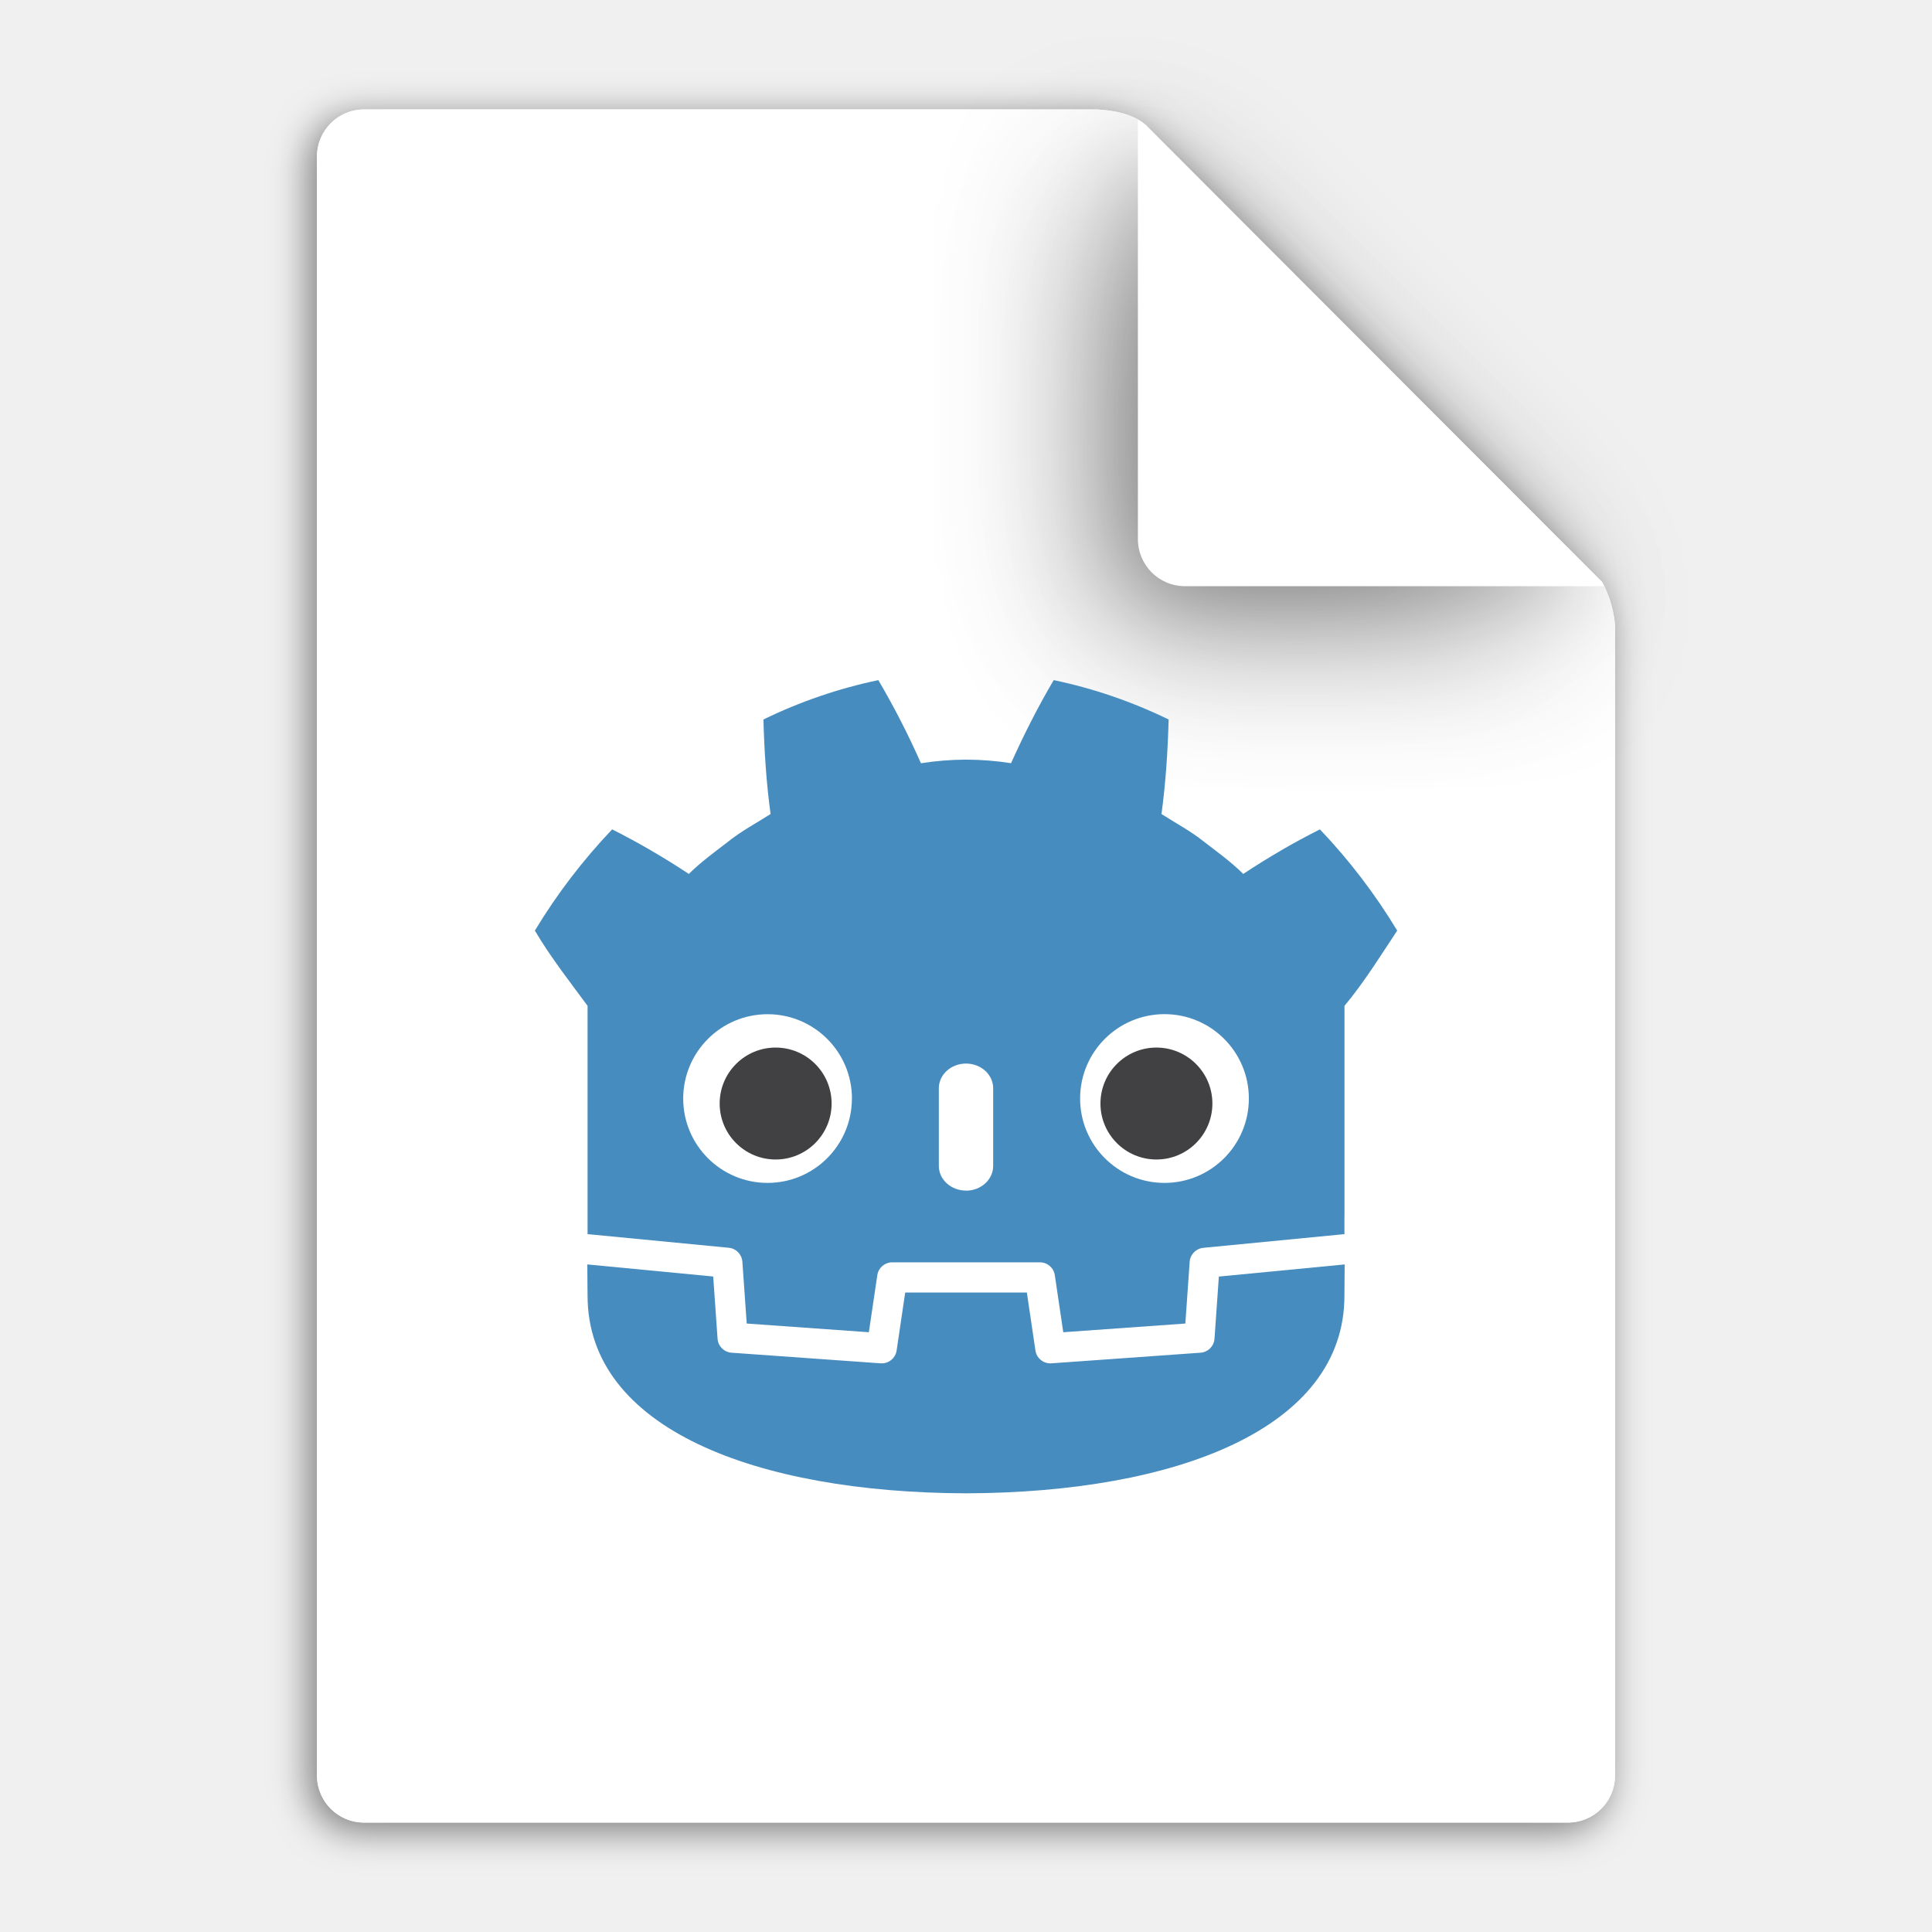
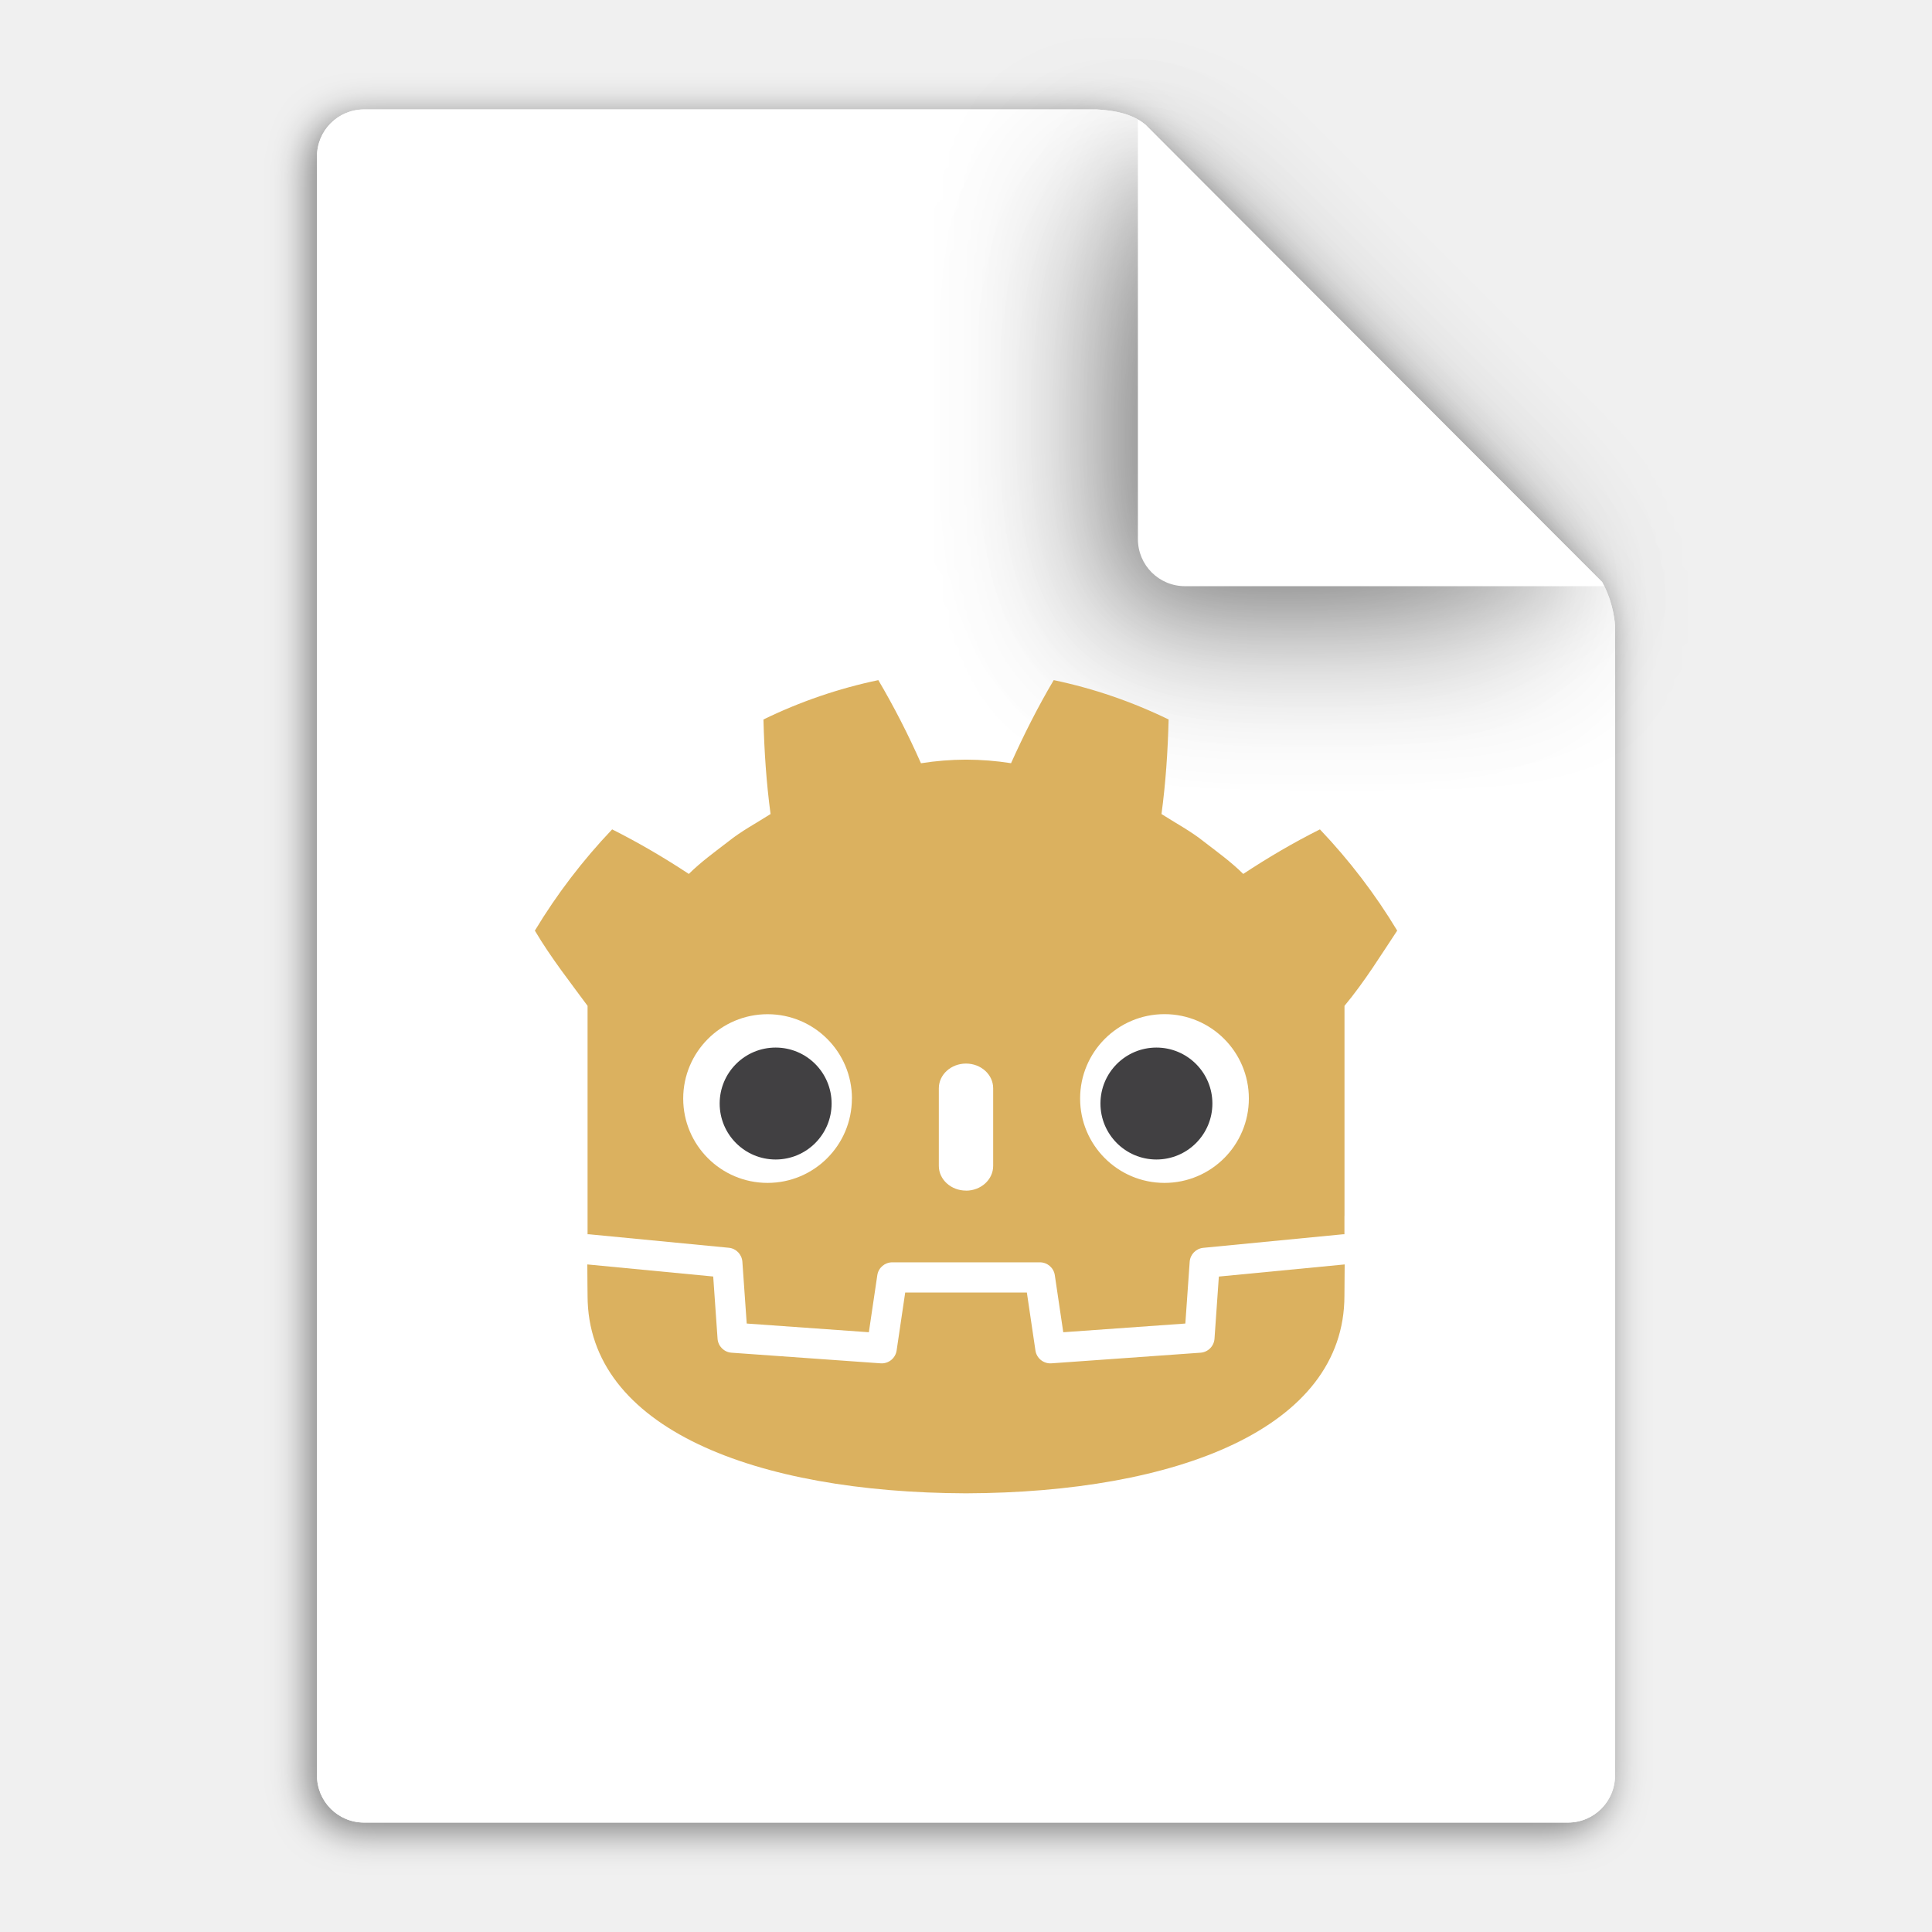
<svg xmlns="http://www.w3.org/2000/svg" xmlns:xlink="http://www.w3.org/1999/xlink" width="32" height="32">
  <defs>
    <filter id="d" width="1.076" height="1.057" x="-.041" y="-.026" color-interpolation-filters="sRGB">
      <feFlood flood-color="#000" flood-opacity=".502" result="flood" />
      <feGaussianBlur in="SourceGraphic" result="blur" stdDeviation="10" />
      <feOffset dx="-4" dy="4" in="blur" result="offset" />
      <feComposite in="flood" in2="offset" operator="in" result="comp1" />
      <feComposite in="SourceGraphic" in2="comp1" result="comp2" />
    </filter>
    <filter id="e" width="1.824" height="1.821" x="-.44" y="-.383" color-interpolation-filters="sRGB">
      <feFlood flood-color="#000" flood-opacity=".502" result="flood" />
      <feGaussianBlur in="SourceGraphic" result="blur" stdDeviation="20" />
      <feOffset dx="-10" dy="10" in="blur" result="offset" />
      <feComposite in="flood" in2="offset" operator="in" result="comp1" />
      <feComposite in="SourceGraphic" in2="comp1" result="fbSourceGraphic" />
      <feColorMatrix in="fbSourceGraphic" result="fbSourceGraphicAlpha" values="0 0 0 -1 0 0 0 0 -1 0 0 0 0 -1 0 0 0 0 1 0" />
      <feFlood flood-color="#000" flood-opacity=".2" result="flood" />
      <feGaussianBlur in="fbSourceGraphic" result="blur" stdDeviation="20" />
      <feOffset dx="-4" dy="4" in="blur" result="offset" />
      <feComposite in="flood" in2="offset" operator="in" result="comp1" />
      <feComposite in="fbSourceGraphic" in2="comp1" result="comp2" />
    </filter>
    <filter id="a" width="1.076" height="1.057" x="-.041" y="-.026" color-interpolation-filters="sRGB">
      <feFlood flood-color="#000" flood-opacity=".502" result="flood" />
      <feGaussianBlur in="SourceGraphic" result="blur" stdDeviation="10" />
      <feOffset dx="-4" dy="4" in="blur" result="offset" />
      <feComposite in="flood" in2="offset" operator="in" result="comp1" />
      <feComposite in="SourceGraphic" in2="comp1" result="comp2" />
    </filter>
    <filter id="b" width="2.262" height="2.261" x="-.68" y="-.582" color-interpolation-filters="sRGB">
      <feFlood flood-color="#000" flood-opacity=".4" result="flood" />
      <feGaussianBlur in="SourceGraphic" result="blur" stdDeviation="40" />
      <feOffset dx="-20" dy="20" in="blur" result="offset" />
      <feComposite in="flood" in2="offset" operator="in" result="comp1" />
      <feComposite in="SourceGraphic" in2="comp1" result="fbSourceGraphic" />
      <feColorMatrix in="fbSourceGraphic" result="fbSourceGraphicAlpha" values="0 0 0 -1 0 0 0 0 -1 0 0 0 0 -1 0 0 0 0 1 0" />
      <feFlood flood-color="#000" flood-opacity=".2" result="flood" />
      <feGaussianBlur in="fbSourceGraphic" result="blur" stdDeviation="20" />
      <feOffset dx="-4" dy="4" in="blur" result="offset" />
      <feComposite in="flood" in2="offset" operator="in" result="comp1" />
      <feComposite in="fbSourceGraphic" in2="comp1" result="comp2" />
    </filter>
    <path id="c" fill="none" d="M0 0H1024V1024H0z" />
  </defs>
  <path fill="#fff" d="m 193,58 c -13.85,-6.8e-5 -25,11.15 -25,25 v 858 c 0,13.85 11.15,25 25,25 h 638 c 13.85,0 25,-11.15 25,-25 0,0 -0.004,-609.403 -0.006,-609.404 -0.011,-0.54 -0.49,-11.635 -6.799,-23.109 L 727.166,186.282 607.137,66.078 C 600.033,60.162 590.478,58.524 581.41,58.002 Z" filter="url(#a)" transform="scale(.03125)" />
  <path fill="#fff" d="m 603.107,63.297 c -6.476,-3.684 -14.251,-4.866 -21.697,-5.295 L 193,58 c -13.85,-6.8e-5 -25,11.15 -25,25 v 858 c 0,13.85 11.15,25 25,25 h 638 c 13.85,0 25,-11.15 25,-25 0,0 -0.004,-609.403 -0.006,-609.404 -0.011,-0.505 -0.431,-10.253 -5.654,-20.904 H 628.107 c -13.85,0 -25,-11.15 -25,-25 z" transform="scale(.03125)" />
  <path fill="#fff" d="M 603.107,63.297 V 285.691 c 0,13.85 11.15,25 25,25 h 222.232 c -0.359,-0.732 -0.739,-1.468 -1.145,-2.205 L 727.166,186.281 607.137,66.078 c -1.27,-1.058 -2.619,-1.979 -4.029,-2.781 z" filter="url(#b)" transform="scale(.03125)" />
  <use xlink:href="#c" stroke-width=".8" transform="scale(.03125)" />
  <g stroke-width=".32">
    <path fill="#fff" d="m22.268 20.443s-.02-.128-.033-.127l-2.318.224a.377.377 0 0 0 -.34.35l-.064.912-1.793.128-.122-.827a.38.38 0 0 0 -.374-.323h-2.447a.38.38 0 0 0 -.374.323l-.122.827-1.793-.128-.064-.913a.377.377 0 0 0 -.34-.35l-2.32-.223c-.011-.001-.02.127-.032.127l-.003.501 1.964.317.064.921a.38.38 0 0 0 .35.35l2.47.177h.028a.38.38 0 0 0 .373-.322l.125-.851h1.795l.125.851a.38.38 0 0 0 .4.322l2.471-.176a.38.38 0 0 0 .35-.351l.064-.92 1.964-.32z" />
-     <path fill="#478cbf" d="m9.732 16.66v3.783h.02l2.32.224c.121.012.215.11.224.231l.072 1.024 2.023.144.14-.945c.018-.122.123-.212.246-.213h2.447c.124 0.0.229.091.247.213l.14.945 2.022-.144.072-1.024c.009-.121.104-.218.225-.23l2.318-.225h.02v-.302h.001v-3.481c.337-.404.624-.873.873-1.246-.364-.604-.794-1.166-1.28-1.677-.44.22-.867.472-1.27.738-.202-.2-.43-.364-.653-.536-.22-.176-.466-.305-.701-.456.07-.52.104-1.032.118-1.566-.605-.295-1.244-.514-1.903-.652-.26.438-.499.913-.707 1.376-.245-.039-.492-.058-.74-.059h-.01c-.249.001-.497.021-.742.06-.209-.472-.444-.932-.706-1.377-.659.138-1.298.357-1.903.652.014.534.048 1.046.118 1.566-.235.15-.482.28-.701.456-.223.172-.451.336-.653.536-.403-.266-.83-.517-1.27-.738-.486.511-.916 1.073-1.28 1.677.27.457.608.884.873 1.246z" />
-     <path fill="#478cbf" d="m20.188 21.144-.072 1.029a.25.25 0 0 1 -.231.232l-2.47.176a.25.25 0 0 1 -.265-.213l-.142-.96h-2.015l-.142.96a.25.25 0 0 1 -.265.213l-2.47-.176a.25.25 0 0 1 -.231-.232l-.072-1.03-2.085-.2c0 .224.004.47.004.518 0 2.203 2.793 3.261 6.264 3.273h.009c3.47-.012 6.263-1.07 6.263-3.273l.004-.518z" />
+     <path fill="#dbb15f" d="m9.732 16.66v3.783h.02l2.32.224c.121.012.215.11.224.231l.072 1.024 2.023.144.14-.945c.018-.122.123-.212.246-.213h2.447c.124 0.0.229.091.247.213l.14.945 2.022-.144.072-1.024c.009-.121.104-.218.225-.23l2.318-.225h.02v-.302h.001v-3.481c.337-.404.624-.873.873-1.246-.364-.604-.794-1.166-1.28-1.677-.44.22-.867.472-1.27.738-.202-.2-.43-.364-.653-.536-.22-.176-.466-.305-.701-.456.07-.52.104-1.032.118-1.566-.605-.295-1.244-.514-1.903-.652-.26.438-.499.913-.707 1.376-.245-.039-.492-.058-.74-.059h-.01c-.249.001-.497.021-.742.06-.209-.472-.444-.932-.706-1.377-.659.138-1.298.357-1.903.652.014.534.048 1.046.118 1.566-.235.15-.482.28-.701.456-.223.172-.451.336-.653.536-.403-.266-.83-.517-1.27-.738-.486.511-.916 1.073-1.28 1.677.27.457.608.884.873 1.246z" />
+     <path fill="#dbb15f" d="m20.188 21.144-.072 1.029a.25.25 0 0 1 -.231.232l-2.47.176a.25.25 0 0 1 -.265-.213l-.142-.96h-2.015l-.142.96a.25.25 0 0 1 -.265.213l-2.47-.176a.25.25 0 0 1 -.231-.232l-.072-1.03-2.085-.2c0 .224.004.47.004.518 0 2.203 2.793 3.261 6.264 3.273h.009c3.47-.012 6.263-1.07 6.263-3.273l.004-.518z" />
    <path fill="#fff" d="m14.11 18.195a1.397 1.397 0 1 1 -2.794.001 1.397 1.397 0 0 1 2.795 0" />
    <path fill="#414042" d="m13.774 18.278a.927.927 0 1 1 -1.854 0 .927.927 0 0 1 1.854 0" />
    <path fill="#fff" d="m16 19.72c-.248 0-.45-.183-.45-.409v-1.286c0-.226.202-.409.45-.409.249 0 .45.183.45.409v1.286c0 .226-.201.41-.45.41m1.89-1.526a1.397 1.397 0 1 0 2.795 0 1.397 1.397 0 0 0 -2.795 0" />
    <path fill="#414042" d="m18.227 18.278a.927.927 0 1 0 1.854 0 .927.927 0 0 0 -1.854 0" />
  </g>
  <path fill="#fff" d="m 193,58 c -13.85,0 -25,11.15 -25,25 v 858 c 0,13.85 11.15,25 25,25 h 638 c 13.85,0 25,-11.15 25,-25 V 321.598 c -0.002,-6.7e-4 -0.004,-0.001 -0.006,-0.002 -0.08,-3.75 -0.372,-8.5 -2.77,-10.904 L 603.107,59.865 v 0.008 C 600.006,58.6 596.707,57.972 593.41,58.002 V 58 Z" filter="url(#d)" transform="matrix(.03125 0 0 .02553 -485 .923)" />
  <path fill="#fff" d="m 603.107,59.865 v 225.826 c 0,13.85 11.15,25 25,25 H 853.225 C 781.488,238.955 688.606,145.364 603.107,59.865 Z" filter="url(#e)" transform="matrix(.03125 0 0 .02553 -485 .923)" />
  <use xlink:href="#c" stroke-width=".8" transform="matrix(.03125 0 0 .02553 -485 .923)" />
</svg>
